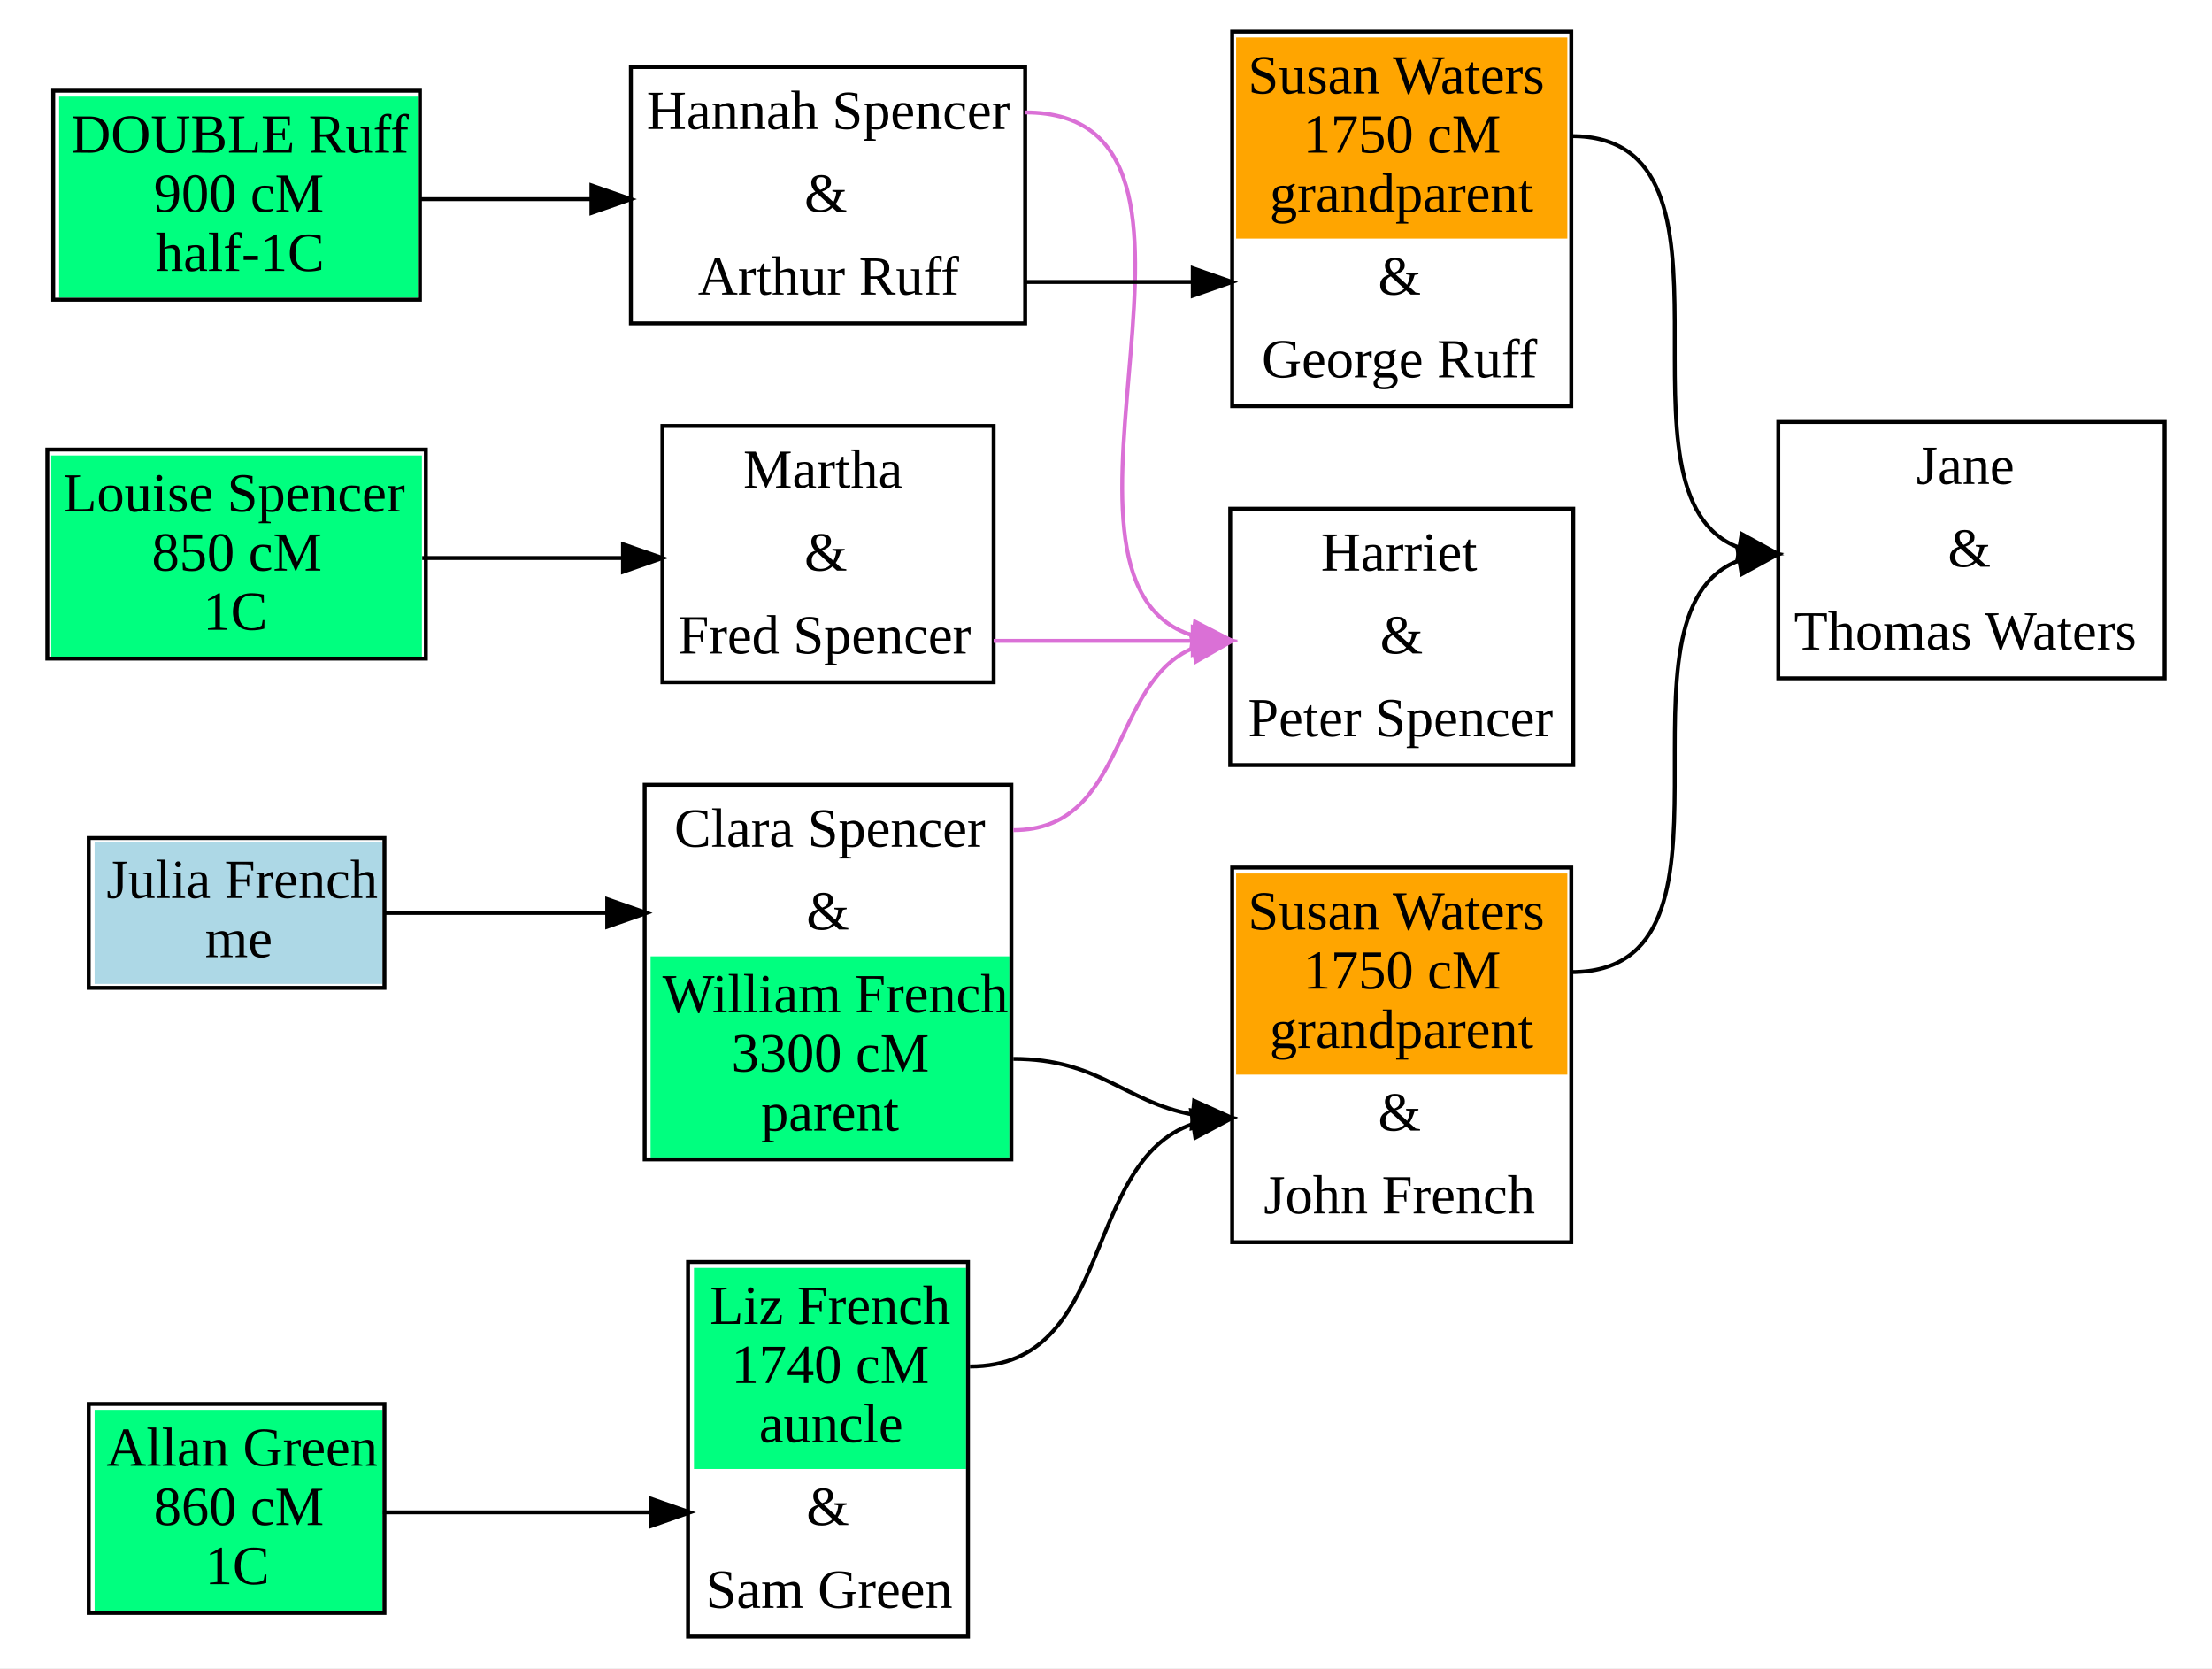
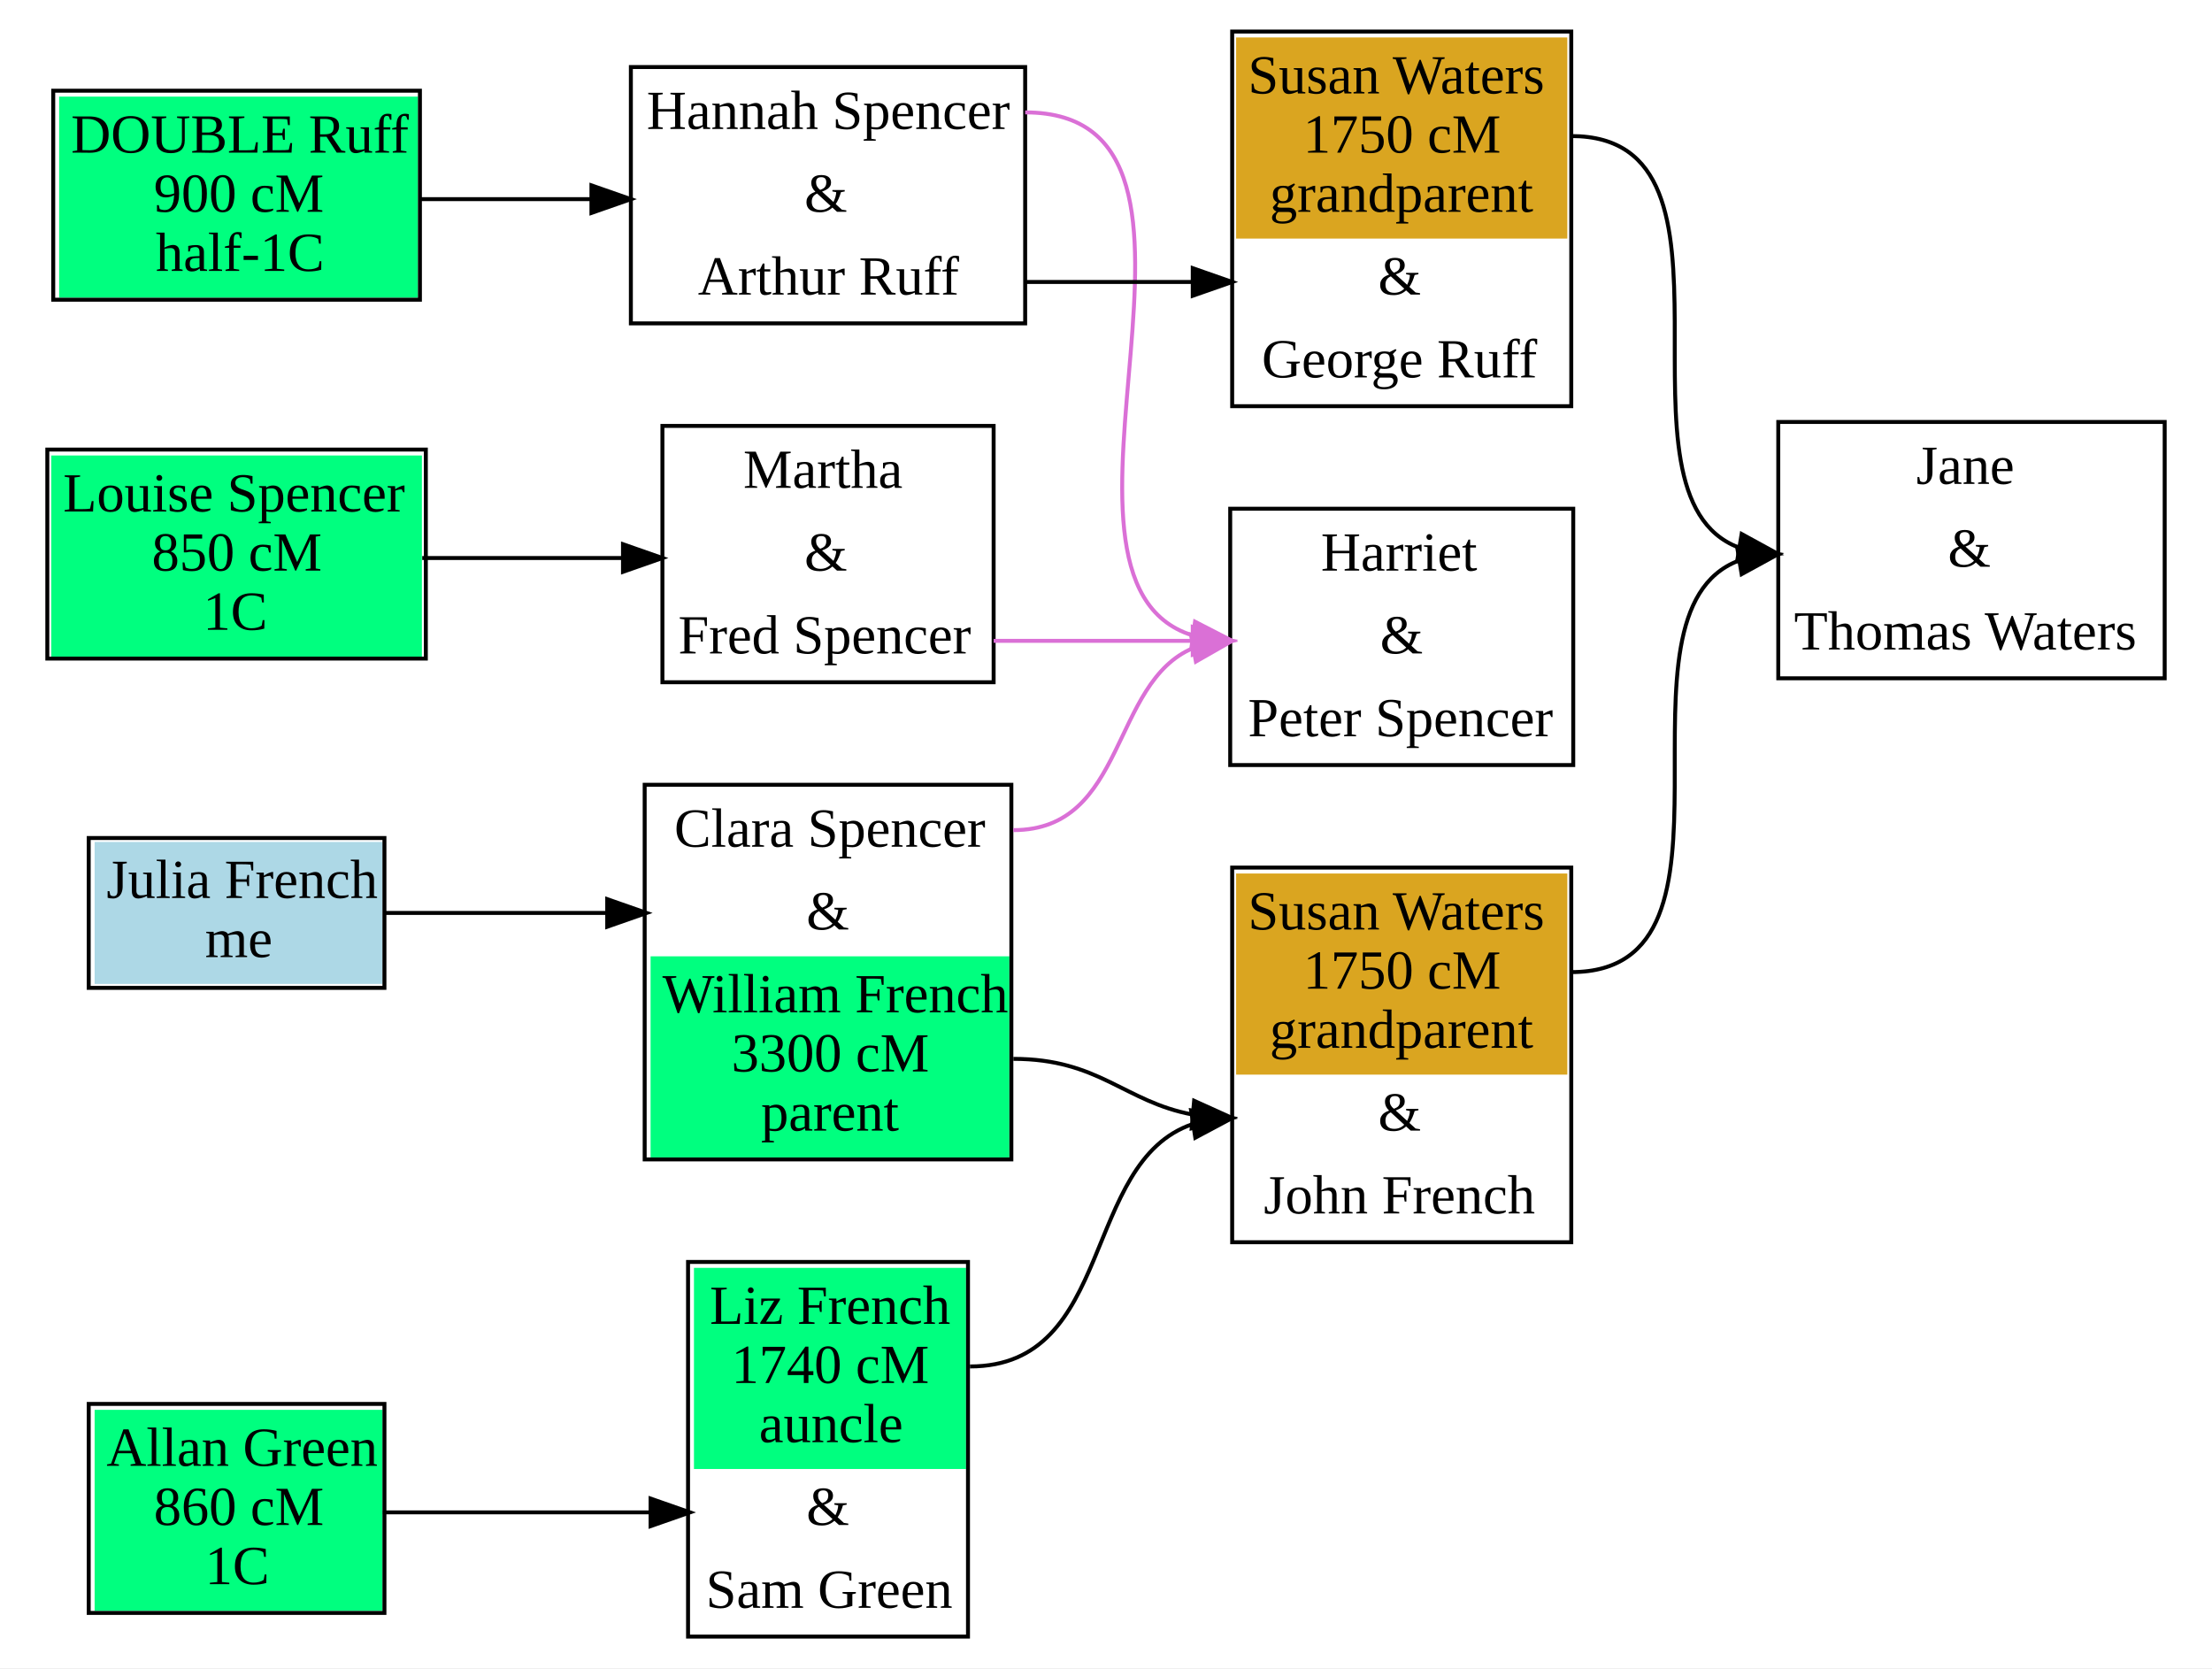
<svg xmlns="http://www.w3.org/2000/svg" width="561pt" height="423pt" viewBox="0.00 0.00 561.00 423.00">
  <g id="graph0" class="graph" transform="scale(1 1) rotate(0) translate(4 419)">
    <polygon fill="white" stroke="transparent" points="-4,4 -4,-419 557,-419 557,4 -4,4" />
    <g id="node1" class="node">
-       <polygon fill="orange" stroke="transparent" points="309.5,-146.5 309.5,-197.5 393.5,-197.5 393.5,-146.5 309.5,-146.5" />
+       <polygon fill="goldenrod" stroke="transparent" points="309.5,-146.5 309.5,-197.5 393.5,-197.5 393.5,-146.5 309.5,-146.5" />
      <text text-anchor="start" x="312.5" y="-183.3" font-family="Times New Roman,serif" font-size="14.00">Susan Waters</text>
      <text text-anchor="start" x="326.5" y="-168.3" font-family="Times New Roman,serif" font-size="14.00">1750 cM</text>
      <text text-anchor="start" x="318" y="-153.3" font-family="Times New Roman,serif" font-size="14.00">grandparent</text>
      <text text-anchor="start" x="345.5" y="-132.3" font-family="Times New Roman,serif" font-size="14.00">&amp;</text>
      <text text-anchor="start" x="316.5" y="-111.3" font-family="Times New Roman,serif" font-size="14.00">John French</text>
      <polygon fill="none" stroke="black" points="308.5,-104 308.5,-199 394.5,-199 394.5,-104 308.5,-104" />
    </g>
    <g id="node8" class="node">
      <text text-anchor="start" x="482" y="-296.3" font-family="Times New Roman,serif" font-size="14.00">Jane </text>
      <text text-anchor="start" x="490" y="-275.3" font-family="Times New Roman,serif" font-size="14.00">&amp;</text>
      <text text-anchor="start" x="451" y="-254.3" font-family="Times New Roman,serif" font-size="14.00">Thomas Waters</text>
      <polygon fill="none" stroke="black" points="447,-247 447,-312 545,-312 545,-247 447,-247" />
    </g>
-     <g id="edge2" class="edge">
+     <g id="edge3" class="edge">
      <path fill="none" stroke="black" d="M394.5,-172.5C443.17,-172.5 401.66,-263.35 436.95,-276.83" />
      <polygon fill="black" stroke="black" points="436.56,-280.32 447,-278.5 437.71,-273.41 436.56,-280.32" />
    </g>
    <g id="node2" class="node">
      <text text-anchor="start" x="167" y="-204.3" font-family="Times New Roman,serif" font-size="14.00">Clara Spencer</text>
      <text text-anchor="start" x="200.5" y="-183.3" font-family="Times New Roman,serif" font-size="14.00">&amp;</text>
      <polygon fill="springgreen" stroke="transparent" points="161,-125.5 161,-176.5 252,-176.5 252,-125.5 161,-125.5" />
      <text text-anchor="start" x="164" y="-162.3" font-family="Times New Roman,serif" font-size="14.00">William French</text>
      <text text-anchor="start" x="181.5" y="-147.3" font-family="Times New Roman,serif" font-size="14.00">3300 cM</text>
      <text text-anchor="start" x="189" y="-132.3" font-family="Times New Roman,serif" font-size="14.00">parent</text>
      <polygon fill="none" stroke="black" points="159.5,-125 159.5,-220 252.5,-220 252.5,-125 159.5,-125" />
    </g>
-     <g id="edge9" class="edge">
+     <g id="edge2" class="edge">
      <path fill="none" stroke="black" d="M253,-150.5C274.76,-150.5 281.18,-139.62 298.38,-136.39" />
      <polygon fill="black" stroke="black" points="298.85,-139.87 308.5,-135.5 298.23,-132.89 298.85,-139.87" />
    </g>
    <g id="node4" class="node">
      <text text-anchor="start" x="331" y="-274.3" font-family="Times New Roman,serif" font-size="14.00">Harriet </text>
      <text text-anchor="start" x="346" y="-253.3" font-family="Times New Roman,serif" font-size="14.00">&amp;</text>
      <text text-anchor="start" x="312.5" y="-232.3" font-family="Times New Roman,serif" font-size="14.00">Peter Spencer</text>
      <polygon fill="none" stroke="black" points="308,-225 308,-290 395,-290 395,-225 308,-225" />
    </g>
    <g id="edge6" class="edge">
      <path fill="none" stroke="orchid" d="M253,-208.5C281.79,-208.5 277.59,-245.91 298.64,-254.68" />
      <polygon fill="orchid" stroke="orchid" points="298.03,-258.12 308.5,-256.5 299.3,-251.24 298.03,-258.12" />
    </g>
    <g id="node3" class="node">
      <polygon fill="springgreen" stroke="transparent" points="172,-46.5 172,-97.5 241,-97.5 241,-46.5 172,-46.5" />
      <text text-anchor="start" x="176" y="-83.3" font-family="Times New Roman,serif" font-size="14.00">Liz French</text>
      <text text-anchor="start" x="181.5" y="-68.3" font-family="Times New Roman,serif" font-size="14.00">1740 cM</text>
      <text text-anchor="start" x="188.5" y="-53.3" font-family="Times New Roman,serif" font-size="14.00">auncle</text>
      <text text-anchor="start" x="200.5" y="-32.3" font-family="Times New Roman,serif" font-size="14.00">&amp;</text>
      <text text-anchor="start" x="175" y="-11.3" font-family="Times New Roman,serif" font-size="14.00">Sam Green</text>
      <polygon fill="none" stroke="black" points="170.5,-4 170.5,-99 241.5,-99 241.5,-4 170.5,-4" />
    </g>
-     <g id="edge5" class="edge">
+     <g id="edge7" class="edge">
      <path fill="none" stroke="black" d="M242,-72.5C278.9,-72.5 270.1,-124.24 298.42,-133.94" />
      <polygon fill="black" stroke="black" points="298.08,-137.43 308.5,-135.5 299.15,-130.51 298.08,-137.43" />
    </g>
    <g id="node5" class="node">
      <text text-anchor="start" x="184.5" y="-295.3" font-family="Times New Roman,serif" font-size="14.00">Martha </text>
      <text text-anchor="start" x="200" y="-274.3" font-family="Times New Roman,serif" font-size="14.00">&amp;</text>
      <text text-anchor="start" x="168" y="-253.3" font-family="Times New Roman,serif" font-size="14.00">Fred Spencer</text>
      <polygon fill="none" stroke="black" points="164,-246 164,-311 248,-311 248,-246 164,-246" />
    </g>
-     <g id="edge3" class="edge">
+     <g id="edge1" class="edge">
      <path fill="none" stroke="orchid" d="M248,-256.5C271.21,-256.5 279.4,-256.5 298.5,-256.5" />
      <polygon fill="orchid" stroke="orchid" points="298.5,-260 308.5,-256.5 298.5,-253 298.5,-260" />
    </g>
    <g id="node6" class="node">
-       <polygon fill="orange" stroke="transparent" points="309.5,-358.5 309.5,-409.5 393.5,-409.5 393.5,-358.5 309.5,-358.5" />
+       <polygon fill="goldenrod" stroke="transparent" points="309.5,-358.5 309.5,-409.5 393.5,-409.5 393.5,-358.5 309.5,-358.5" />
      <text text-anchor="start" x="312.5" y="-395.3" font-family="Times New Roman,serif" font-size="14.00">Susan Waters</text>
      <text text-anchor="start" x="326.5" y="-380.3" font-family="Times New Roman,serif" font-size="14.00">1750 cM</text>
      <text text-anchor="start" x="318" y="-365.3" font-family="Times New Roman,serif" font-size="14.00">grandparent</text>
      <text text-anchor="start" x="345.5" y="-344.3" font-family="Times New Roman,serif" font-size="14.00">&amp;</text>
      <text text-anchor="start" x="316" y="-323.3" font-family="Times New Roman,serif" font-size="14.00">George Ruff</text>
      <polygon fill="none" stroke="black" points="308.5,-316 308.5,-411 394.5,-411 394.5,-316 308.5,-316" />
    </g>
-     <g id="edge4" class="edge">
+     <g id="edge12" class="edge">
      <path fill="none" stroke="black" d="M394.5,-384.5C443.17,-384.5 401.66,-293.65 436.95,-280.17" />
      <polygon fill="black" stroke="black" points="437.71,-283.59 447,-278.5 436.56,-276.68 437.71,-283.59" />
    </g>
    <g id="node7" class="node">
      <text text-anchor="start" x="160" y="-386.3" font-family="Times New Roman,serif" font-size="14.00">Hannah Spencer</text>
      <text text-anchor="start" x="200" y="-365.3" font-family="Times New Roman,serif" font-size="14.00">&amp;</text>
      <text text-anchor="start" x="173" y="-344.3" font-family="Times New Roman,serif" font-size="14.00">Arthur Ruff</text>
      <polygon fill="none" stroke="black" points="156,-337 156,-402 256,-402 256,-337 156,-337" />
    </g>
-     <g id="edge11" class="edge">
+     <g id="edge10" class="edge">
      <path fill="none" stroke="orchid" d="M256,-390.5C316.09,-390.5 253.16,-272.24 298.35,-257.91" />
      <polygon fill="orchid" stroke="orchid" points="299.08,-261.35 308.5,-256.5 298.11,-254.41 299.08,-261.35" />
    </g>
-     <g id="edge1" class="edge">
+     <g id="edge5" class="edge">
      <path fill="none" stroke="black" d="M256,-347.5C275.51,-347.5 282.78,-347.5 298.27,-347.5" />
      <polygon fill="black" stroke="black" points="298.5,-351 308.5,-347.5 298.5,-344 298.5,-351" />
    </g>
    <g id="node9" class="node">
+       <polygon fill="lightblue" stroke="transparent" points="20,-169.5 20,-205.5 93,-205.5 93,-169.5 20,-169.5" />
+       <text text-anchor="start" x="23" y="-191.3" font-family="Times New Roman,serif" font-size="14.00">Julia French</text>
+       <text text-anchor="start" x="48" y="-176.3" font-family="Times New Roman,serif" font-size="14.00">me</text>
+       <polygon fill="none" stroke="black" points="18.5,-168.5 18.5,-206.5 93.5,-206.5 93.5,-168.5 18.5,-168.5" />
+     </g>
+     <g id="edge8" class="edge">
+       <path fill="none" stroke="black" d="M93.4,-187.5C110.11,-187.5 130.61,-187.5 149.99,-187.5" />
+       <polygon fill="black" stroke="black" points="150,-191 160,-187.5 150,-184 150,-191" />
+     </g>
+     <g id="node10" class="node">
      <polygon fill="springgreen" stroke="transparent" points="9,-252.5 9,-303.5 103,-303.5 103,-252.5 9,-252.5" />
      <text text-anchor="start" x="12" y="-289.3" font-family="Times New Roman,serif" font-size="14.00">Louise Spencer</text>
      <text text-anchor="start" x="34.5" y="-274.3" font-family="Times New Roman,serif" font-size="14.00">850 cM</text>
      <text text-anchor="start" x="47.5" y="-259.3" font-family="Times New Roman,serif" font-size="14.00">1C</text>
      <polygon fill="none" stroke="black" points="8,-252 8,-305 104,-305 104,-252 8,-252" />
    </g>
-     <g id="edge10" class="edge">
+     <g id="edge9" class="edge">
      <path fill="none" stroke="black" d="M103.08,-277.5C118.72,-277.5 136.54,-277.5 153.54,-277.5" />
      <polygon fill="black" stroke="black" points="154,-281 164,-277.5 154,-274 154,-281" />
-     </g>
-     <g id="node10" class="node">
-       <polygon fill="lightblue" stroke="transparent" points="20,-169.5 20,-205.5 93,-205.5 93,-169.5 20,-169.5" />
-       <text text-anchor="start" x="23" y="-191.3" font-family="Times New Roman,serif" font-size="14.00">Julia French</text>
-       <text text-anchor="start" x="48" y="-176.3" font-family="Times New Roman,serif" font-size="14.00">me</text>
-       <polygon fill="none" stroke="black" points="18.5,-168.5 18.5,-206.5 93.5,-206.5 93.5,-168.5 18.5,-168.5" />
-     </g>
-     <g id="edge12" class="edge">
-       <path fill="none" stroke="black" d="M93.4,-187.5C110.11,-187.5 130.61,-187.5 149.99,-187.5" />
-       <polygon fill="black" stroke="black" points="150,-191 160,-187.5 150,-184 150,-191" />
    </g>
    <g id="node11" class="node">
      <polygon fill="springgreen" stroke="transparent" points="11,-343.5 11,-394.5 102,-394.5 102,-343.5 11,-343.5" />
      <text text-anchor="start" x="14" y="-380.3" font-family="Times New Roman,serif" font-size="14.00">DOUBLE Ruff</text>
      <text text-anchor="start" x="35" y="-365.3" font-family="Times New Roman,serif" font-size="14.00">900 cM</text>
      <text text-anchor="start" x="35.5" y="-350.3" font-family="Times New Roman,serif" font-size="14.00">half-1C</text>
      <polygon fill="none" stroke="black" points="9.5,-343 9.5,-396 102.5,-396 102.5,-343 9.5,-343" />
    </g>
-     <g id="edge7" class="edge">
+     <g id="edge11" class="edge">
      <path fill="none" stroke="black" d="M102.39,-368.5C116.04,-368.5 131.33,-368.5 145.98,-368.5" />
      <polygon fill="black" stroke="black" points="146,-372 156,-368.5 146,-365 146,-372" />
    </g>
    <g id="node12" class="node">
      <polygon fill="springgreen" stroke="transparent" points="20,-10.5 20,-61.5 93,-61.5 93,-10.5 20,-10.5" />
      <text text-anchor="start" x="23" y="-47.3" font-family="Times New Roman,serif" font-size="14.00">Allan Green</text>
      <text text-anchor="start" x="35" y="-32.3" font-family="Times New Roman,serif" font-size="14.00">860 cM</text>
      <text text-anchor="start" x="48" y="-17.3" font-family="Times New Roman,serif" font-size="14.00">1C</text>
      <polygon fill="none" stroke="black" points="18.5,-10 18.5,-63 93.5,-63 93.5,-10 18.5,-10" />
    </g>
-     <g id="edge8" class="edge">
+     <g id="edge4" class="edge">
      <path fill="none" stroke="black" d="M93.12,-35.5C112.55,-35.5 137.43,-35.5 160.76,-35.5" />
      <polygon fill="black" stroke="black" points="161,-39 171,-35.5 161,-32 161,-39" />
    </g>
  </g>
</svg>
